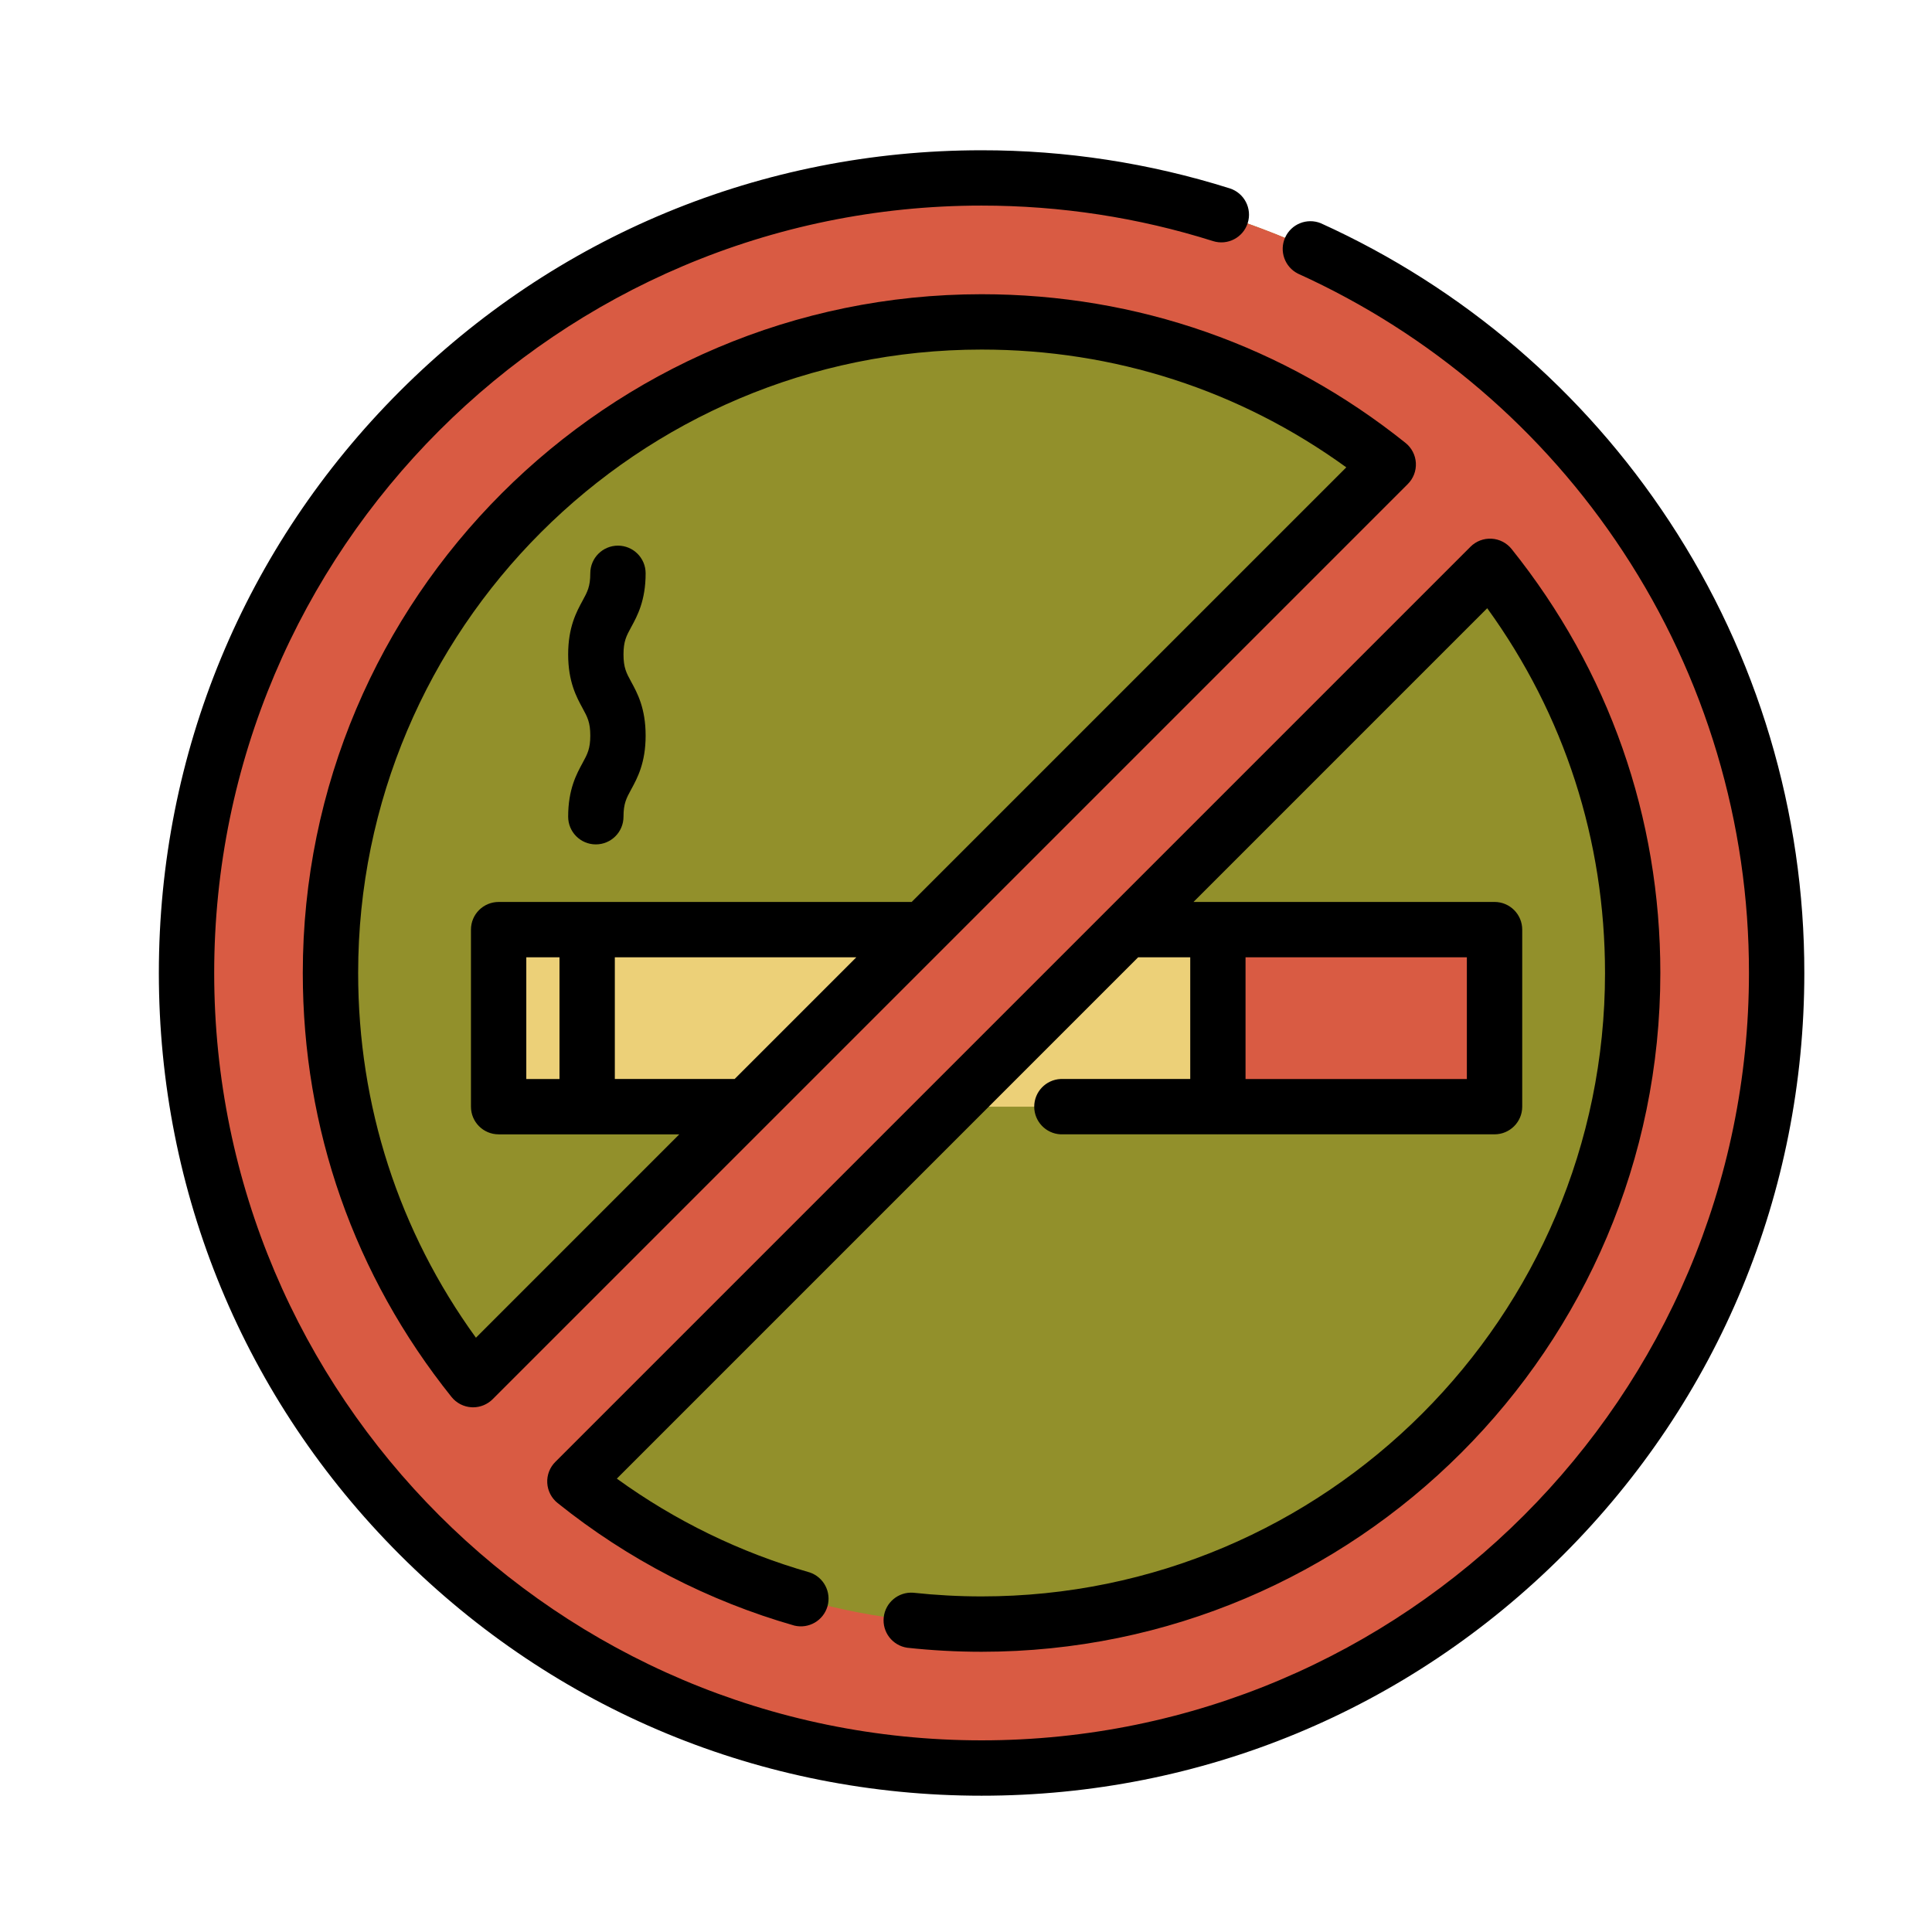
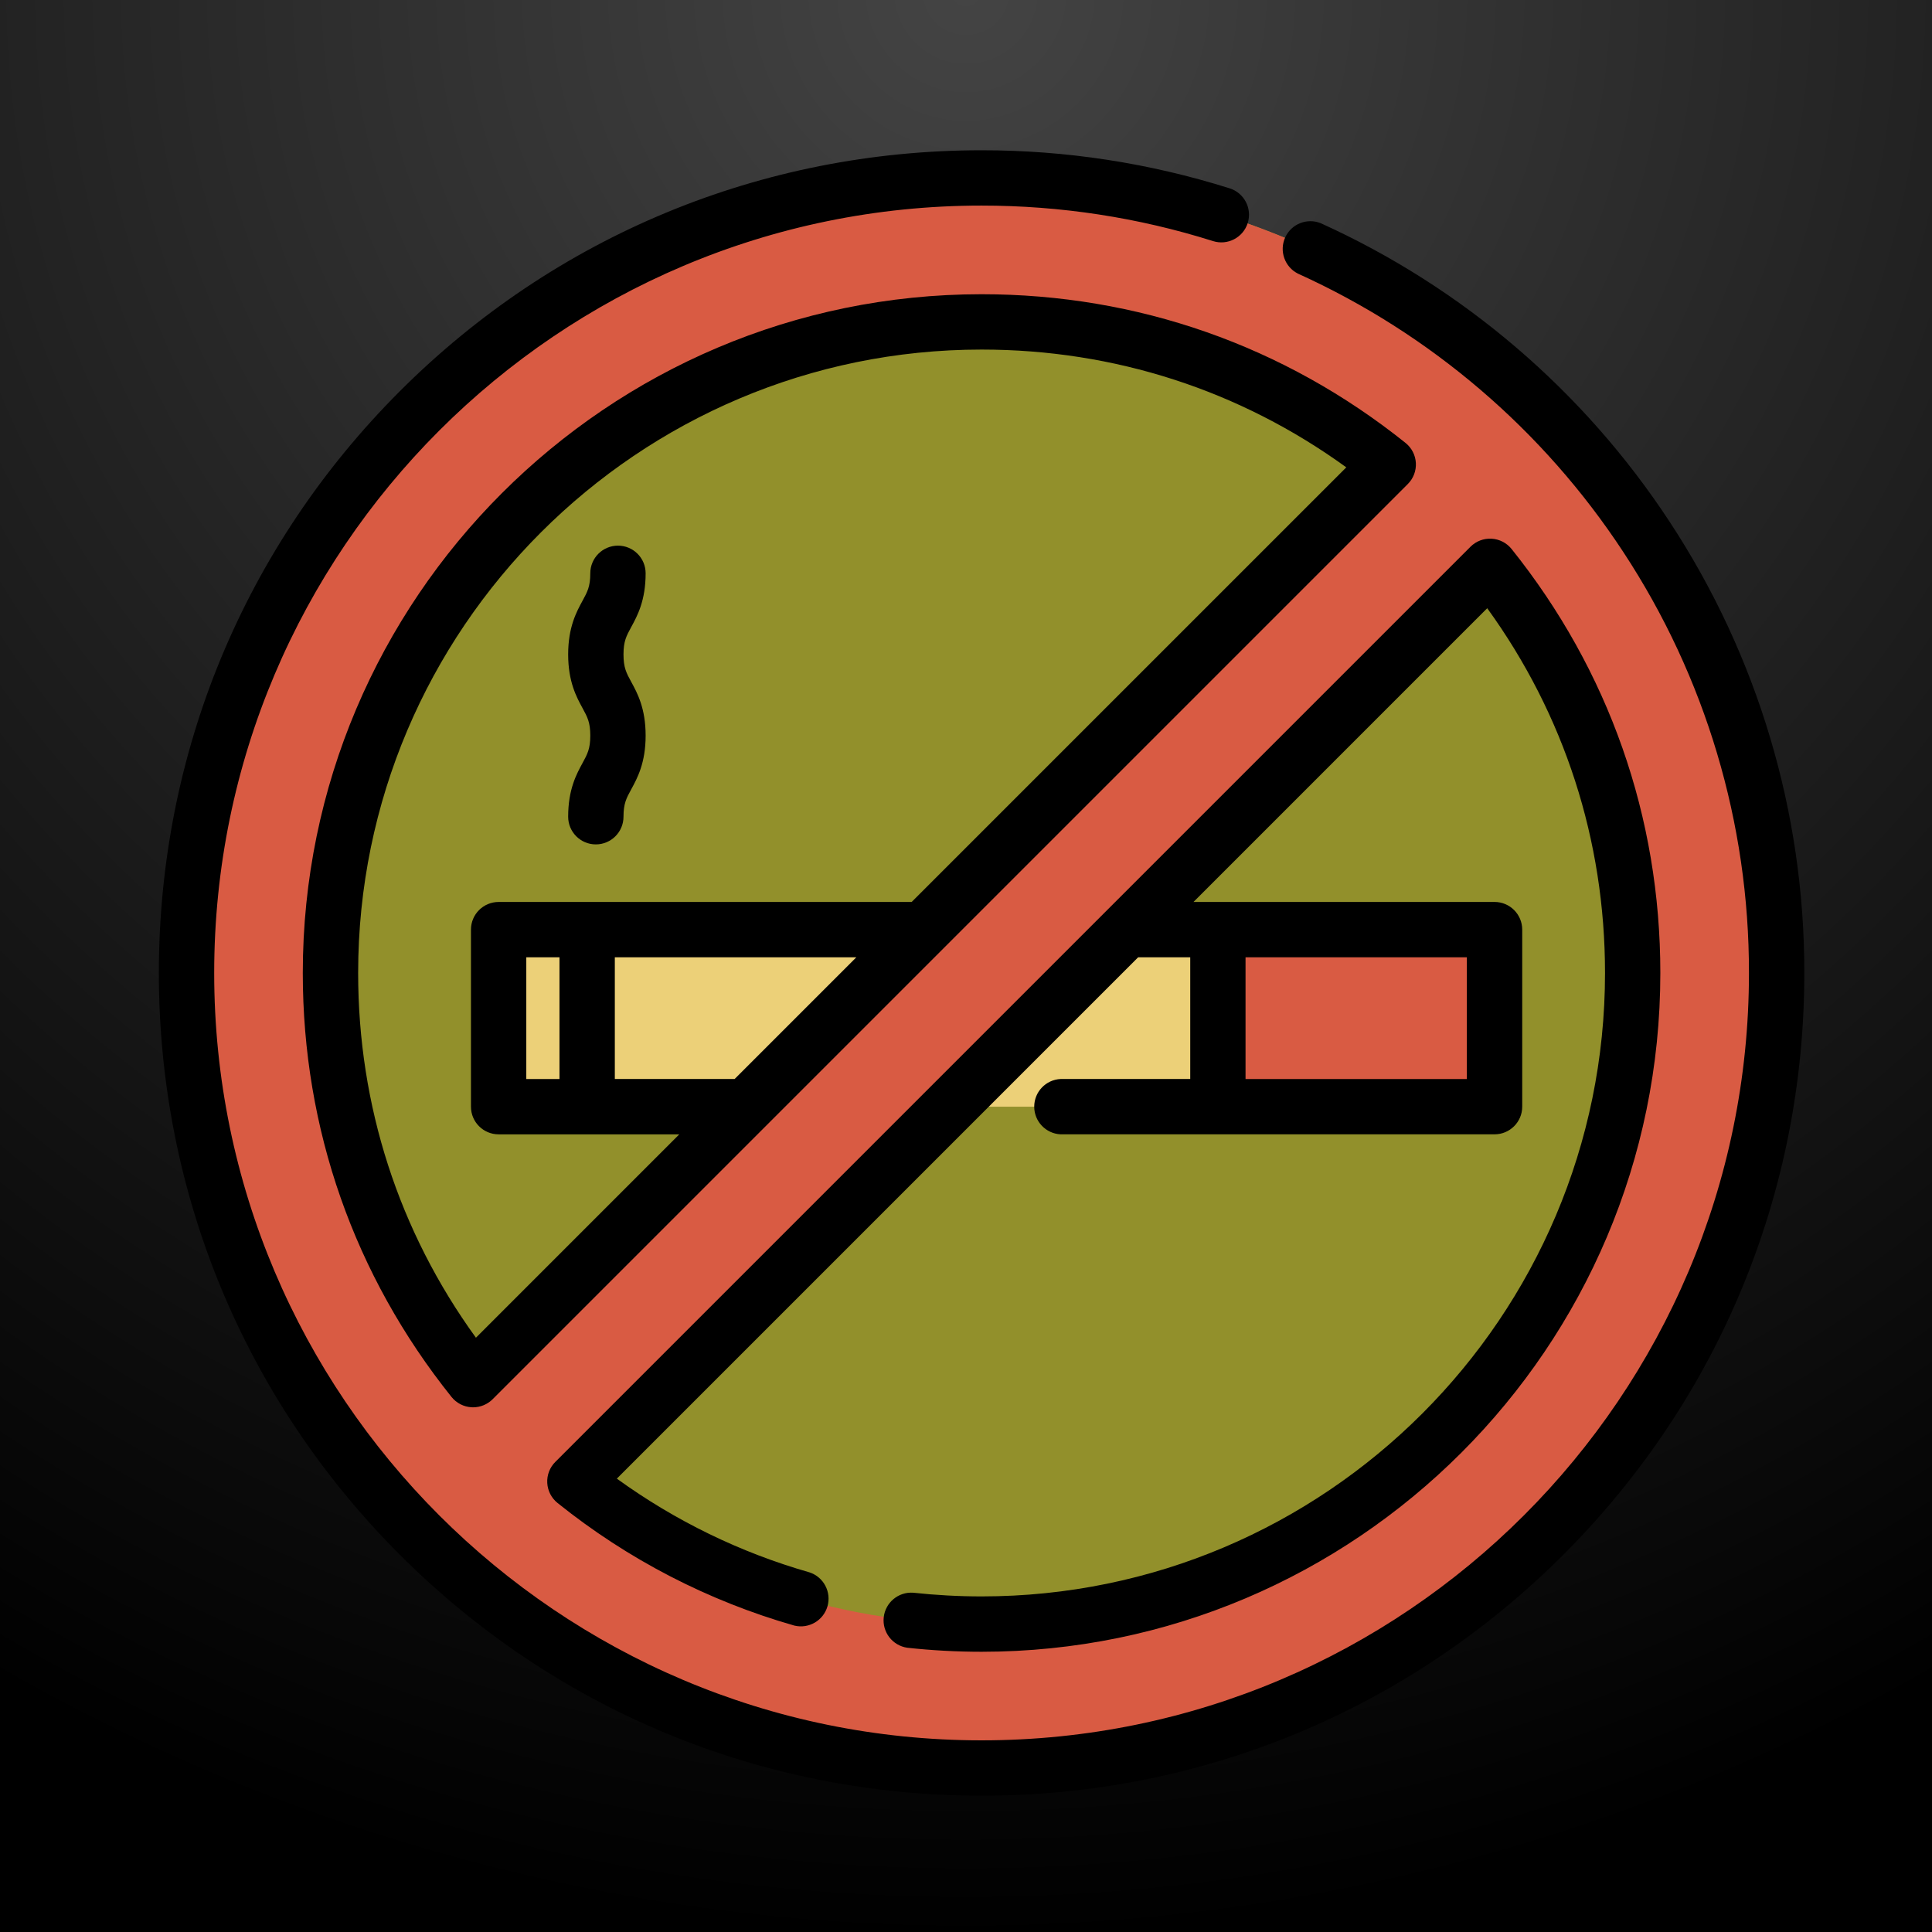
<svg xmlns="http://www.w3.org/2000/svg" width="1024" height="1024" version="1.1" style="">
-   <rect width="1024" height="1024" fill="#FFF" />
+   <defs>
+     <radialGradient id="darkGradient" cx="50%" cy="0%" r="100%">
+       <stop offset="0%" stop-color="#444" />
+       <stop offset="100%" stop-color="#000" />
+     </radialGradient>
+   </defs>
+   <rect width="1024" height="1024" fill="url(#darkGradient)" />
  <circle fill="#92902b" stroke-dashoffset="" fill-rule="nonzero" id="svg_8" cx="520.249" cy="515.698" r="421.387" style="color: rgb(0, 0, 0);" />
  <path d="M395.423 586.57H264.283v-93.844h527.849v93.844H503.33" fill="#ecd078" id="svg_1" />
  <path d="M676.352 586.57h-30.845v-93.844h146.625v93.844h-90.374" fill="#D95B43" id="svg_2" />
  <path d="M276.628 586.57h-12.345v-93.844H311.205v93.844h-24.417" fill="#ECD078" id="svg_3" />
  <path d="M520.249 94.31c-232.721 0-421.387 188.666-421.387 421.399 0 232.721 188.666 421.387 421.387 421.387 232.732 0 421.399-188.666 421.399-421.387 0-232.732-188.666-421.399-421.399-421.399z m0 76.299a343.586 343.586 0 0 1 215.541 75.605L250.766 731.25a343.609 343.609 0 0 1-75.605-215.541c0-190.601 154.499-345.099 345.088-345.099z m0 690.187a343.586 343.586 0 0 1-215.541-75.617l485.035-485.023a343.586 343.586 0 0 1 75.605 215.541c0 190.589-154.499 345.099-345.099 345.099z" fill="#d95b43" id="svg_4" class="" />
  <path d="M884.85 276.4a436.668 436.668 0 0 0-184.798-158.083 14.677 14.677 0 0 0-12.106 26.715 407.302 407.302 0 0 1 172.396 147.479 405.003 405.003 0 0 1 66.64 223.186c0 224.279-182.454 406.721-406.733 406.721-224.267 0-406.721-182.443-406.721-406.721 0-224.267 182.454-406.733 406.721-406.733 41.87 0 83.149 6.337 122.675 18.819a14.655 14.655 0 1 0 8.829-27.955A436.031 436.031 0 0 0 520.249 79.644c-116.463 0-225.974 45.352-308.338 127.716C129.559 289.724 84.196 399.223 84.196 515.698s45.363 225.974 127.716 308.349c82.364 82.352 191.863 127.716 308.338 127.716 116.486 0 225.974-45.352 308.349-127.716 82.364-82.364 127.727-191.863 127.727-308.349a434.404 434.404 0 0 0-71.475-239.297z" fill="" id="svg_5" class="" />
  <path d="M850.694 515.698c0 182.215-148.23 330.433-330.445 330.433-12.083 0-24.28-0.671-36.227-1.957a14.677 14.677 0 0 0-3.174 29.161 366.592 366.592 0 0 0 39.401 2.139c198.383 0 359.765-161.394 359.765-359.765 0-82.614-27.261-160.313-78.825-224.711a14.655 14.655 0 0 0-21.811-1.206L294.343 774.827a14.632 14.632 0 0 0 1.206 21.811 357.205 357.205 0 0 0 125.474 64.956 14.677 14.677 0 0 0 8.078-28.194 327.543 327.543 0 0 1-102.161-49.698L603.25 507.381h27.602v64.512h-68.71a14.677 14.677 0 0 0 0 29.321h83.285l0.08 0.011 0.08-0.011h146.557c8.09 0 14.666-6.554 14.666-14.655v-93.844a14.677 14.677 0 0 0-14.666-14.666H632.582L788.252 322.367c40.903 56.468 62.441 122.96 62.441 193.331z m-73.227 56.206h-117.305v-64.512h117.305v64.512zM744.96 234.758c-64.387-51.564-142.086-78.814-224.711-78.814-198.372 0-359.765 161.382-359.765 359.754 0 82.614 27.261 160.324 78.825 224.711 2.606 3.254 6.474 5.245 10.638 5.473l0.808 0.023c3.868 0 7.6-1.547 10.365-4.301l485.023-485.035a14.632 14.632 0 0 0-1.183-21.811zM278.949 571.904v-64.512h17.59v64.512h-17.59z m46.922-64.523h128.011l-64.512 64.512h-63.499v-64.512z m157.332-29.321H264.283c-8.101 0-14.666 6.565-14.666 14.666v93.844c0 8.101 6.565 14.655 14.666 14.655h95.755l-107.782 107.793c-40.903-56.457-62.43-122.948-62.43-193.308 0-182.204 148.23-330.433 330.433-330.433 70.383 0 136.863 21.538 193.308 62.43L483.203 478.06z" fill="" id="svg_6" class="" />
  <path d="M342.198 303.866a14.666 14.666 0 1 0-29.332 0c0 7.009-1.536 9.819-4.073 14.473-3.231 5.928-7.657 14.04-7.657 28.524s4.426 22.608 7.657 28.524c2.537 4.654 4.073 7.464 4.073 14.484 0 7.009-1.536 9.819-4.073 14.484-3.231 5.928-7.657 14.029-7.657 28.524a14.666 14.666 0 1 0 29.332 0c0-7.009 1.536-9.819 4.073-14.473 3.231-5.928 7.657-14.04 7.657-28.524 0-14.495-4.426-22.608-7.657-28.524-2.537-4.654-4.073-7.464-4.073-14.484s1.536-9.83 4.073-14.484c3.231-5.928 7.657-14.04 7.657-28.524z" fill="" id="svg_7" />
</svg>
